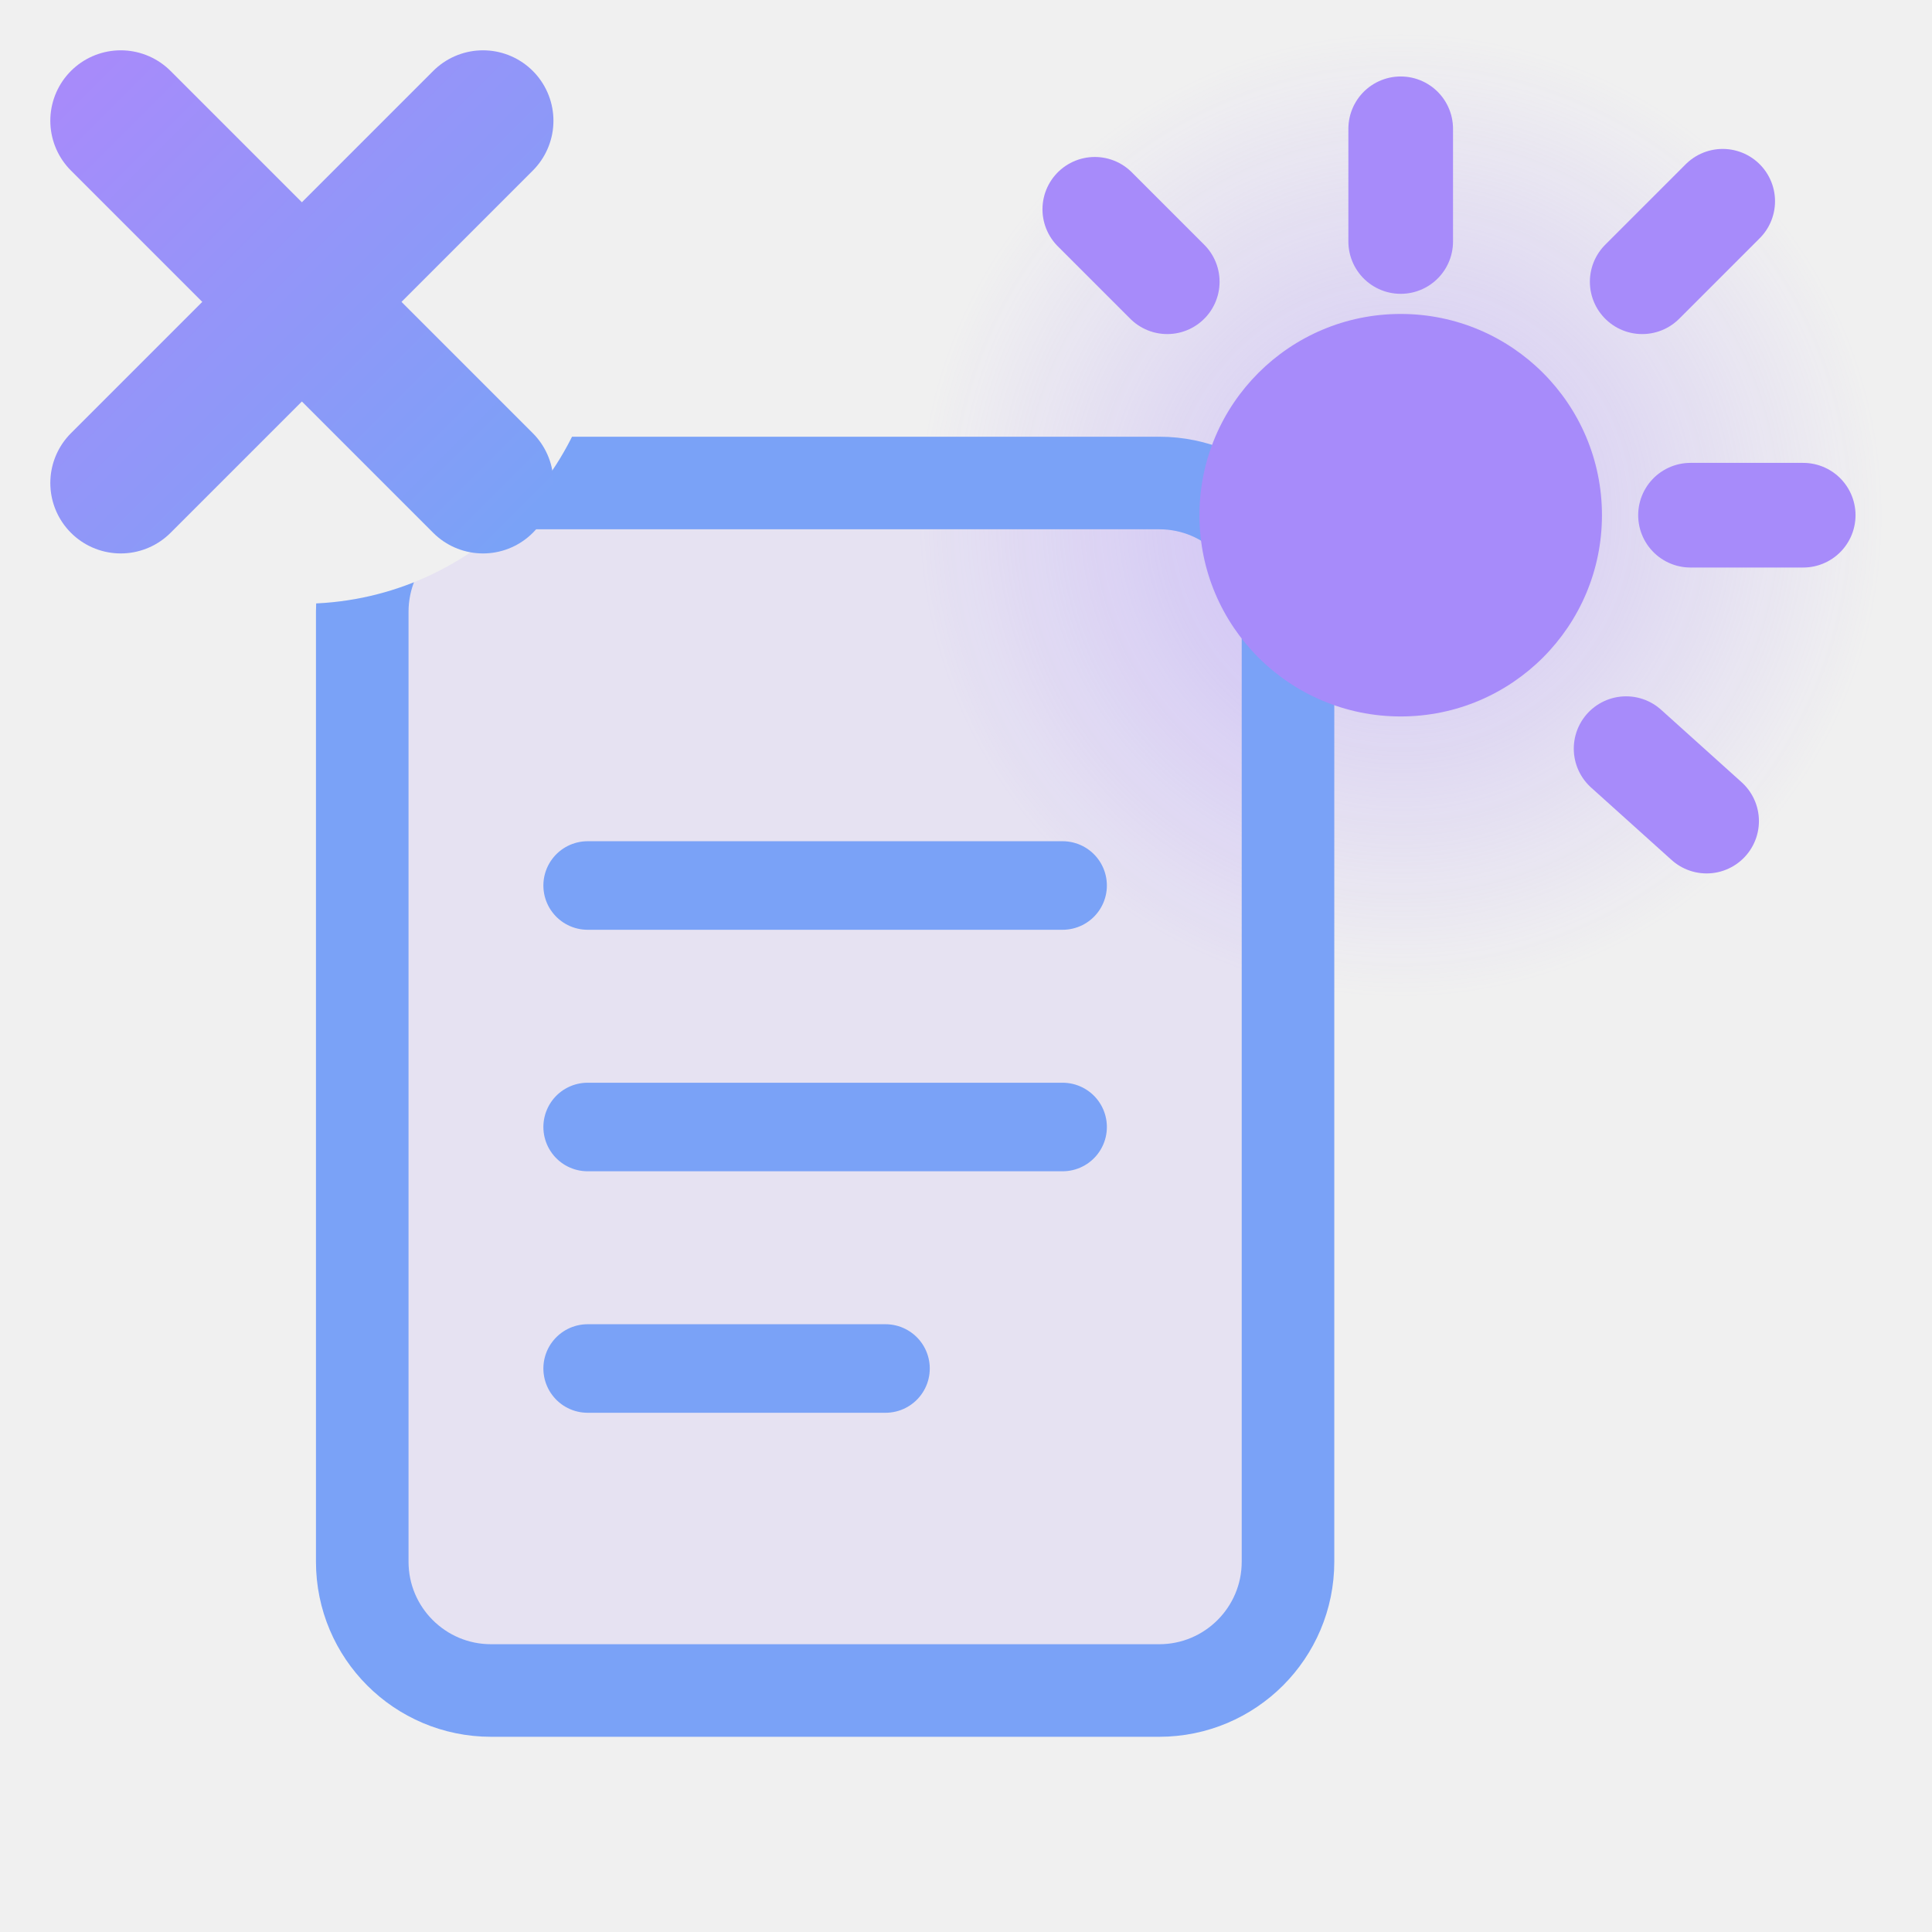
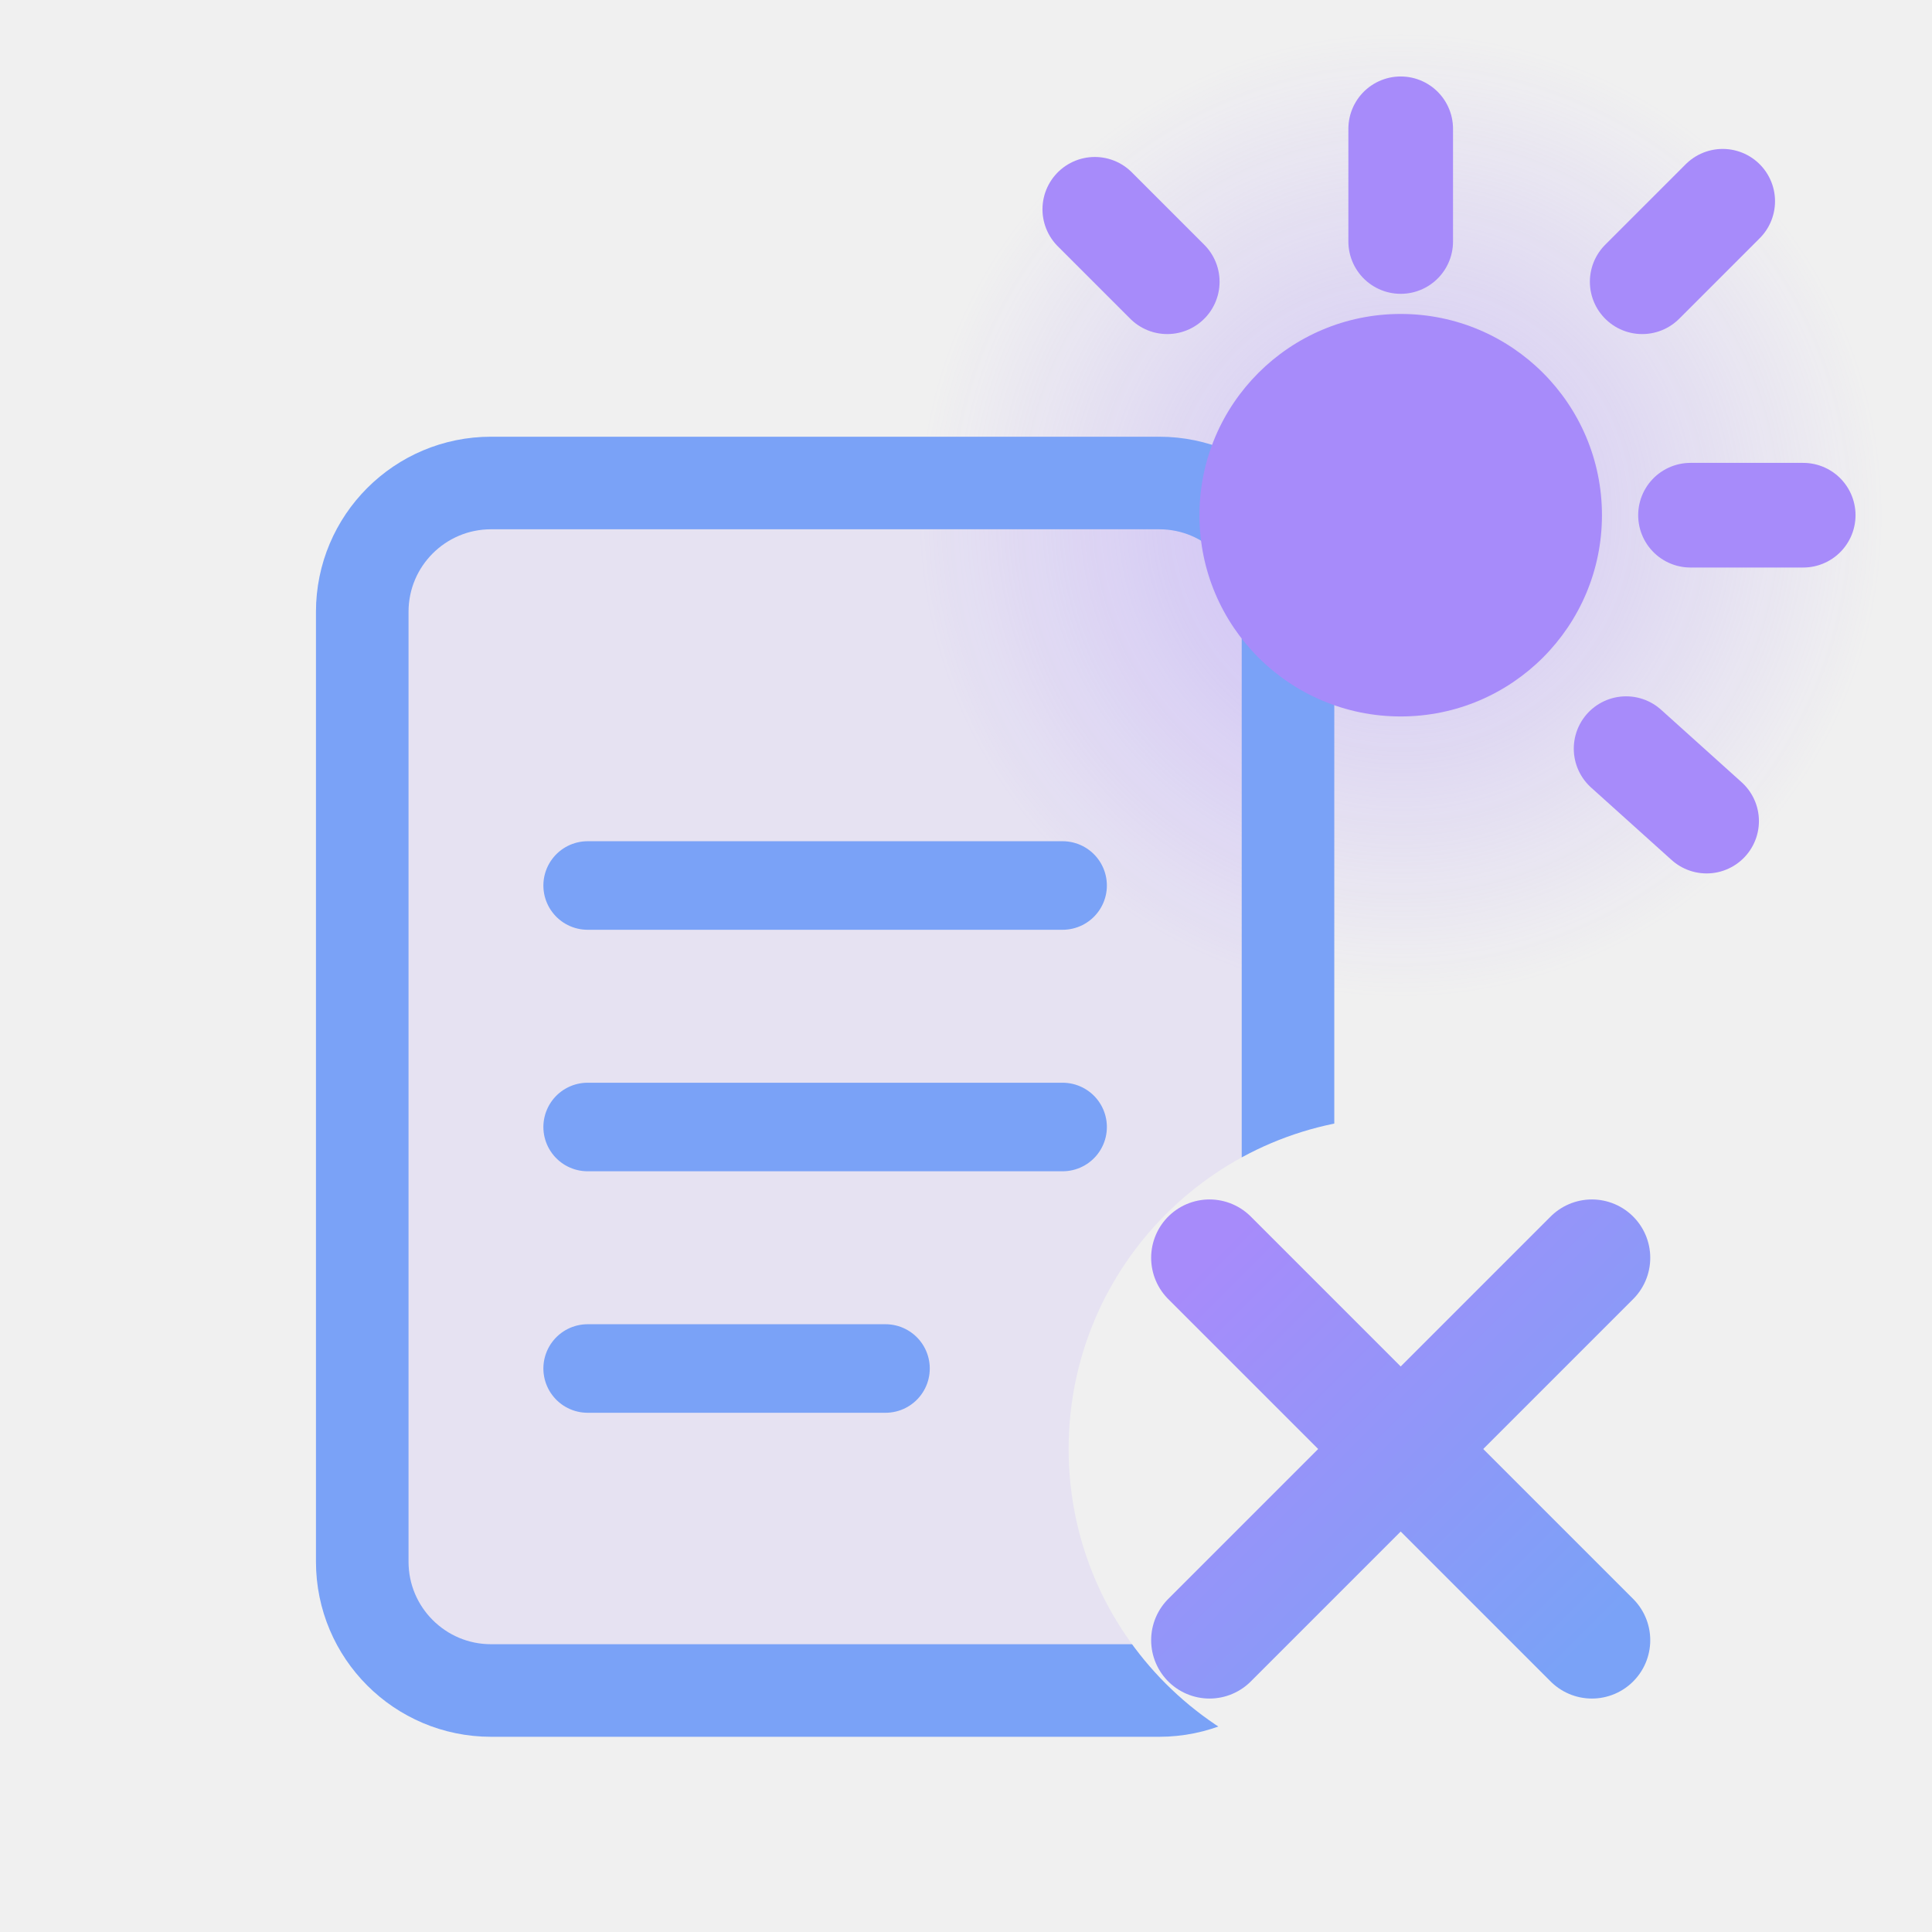
<svg xmlns="http://www.w3.org/2000/svg" viewBox="0 0 96 96" fill="none">
  <defs>
-     <linearGradient id="gx-x" x1="4" y1="4" x2="26" y2="26" gradientUnits="userSpaceOnUse">
+     <linearGradient id="gx-x" x1="60.1" y1="62.5" x2="79.1" y2="81.5" gradientUnits="userSpaceOnUse">
      <stop offset="0" stop-color="#a78bfa" />
      <stop offset="1" stop-color="#7aa2f7" />
    </linearGradient>
    <radialGradient id="gx-glow" cx="69.6" cy="25.6" r="24" gradientUnits="userSpaceOnUse">
      <stop offset="0" stop-color="#a78bfa" stop-opacity="0.45" />
      <stop offset="1" stop-color="#a78bfa" stop-opacity="0" />
    </radialGradient>
    <mask id="gx-cut" maskUnits="userSpaceOnUse" x="0" y="0" width="96" height="96">
      <rect width="96" height="96" fill="#fff" />
-       <circle cx="15" cy="15" r="15" fill="#000" />
+       <circle cx="69.6" cy="72" r="16.5" fill="#000" />
    </mask>
  </defs>
  <circle cx="69.6" cy="25.6" r="24" fill="url(#gx-glow)" />
  <g mask="url(#gx-cut)">
    <rect x="18" y="24" width="46" height="60" rx="6.4" fill="#a78bfa" fill-opacity="0.14" stroke="#7aa2f7" stroke-width="4.6" />
    <g stroke="#7aa2f7" stroke-width="4.4" stroke-linecap="round">
      <line x1="29.2" y1="44" x2="52.8" y2="44" />
      <line x1="29.2" y1="56" x2="52.8" y2="56" />
      <line x1="29.2" y1="68" x2="44" y2="68" />
    </g>
  </g>
  <circle cx="69.6" cy="25.6" r="10" fill="#a78bfa" />
  <g stroke="#a78bfa" stroke-width="5.2" stroke-linecap="round">
    <line x1="69.6" y1="6.4" x2="69.6" y2="12" />
    <line x1="85.6" y1="10" x2="81.6" y2="14" />
    <line x1="89.6" y1="25.6" x2="84" y2="25.6" />
    <line x1="84.8" y1="40.8" x2="80.8" y2="37.2" />
    <line x1="54.4" y1="10.4" x2="58" y2="14" />
  </g>
-   <g stroke="url(#gx-x)" stroke-width="7" stroke-linecap="round">
-     <line x1="6" y1="6" x2="24" y2="24" />
-     <line x1="24" y1="6" x2="6" y2="24" />
+   <g stroke="url(#gx-x)" stroke-width="5.8" stroke-linecap="round">
+     <line x1="60.1" y1="62.5" x2="79.1" y2="81.5" />
+     <line x1="79.1" y1="62.5" x2="60.1" y2="81.5" />
  </g>
</svg>
